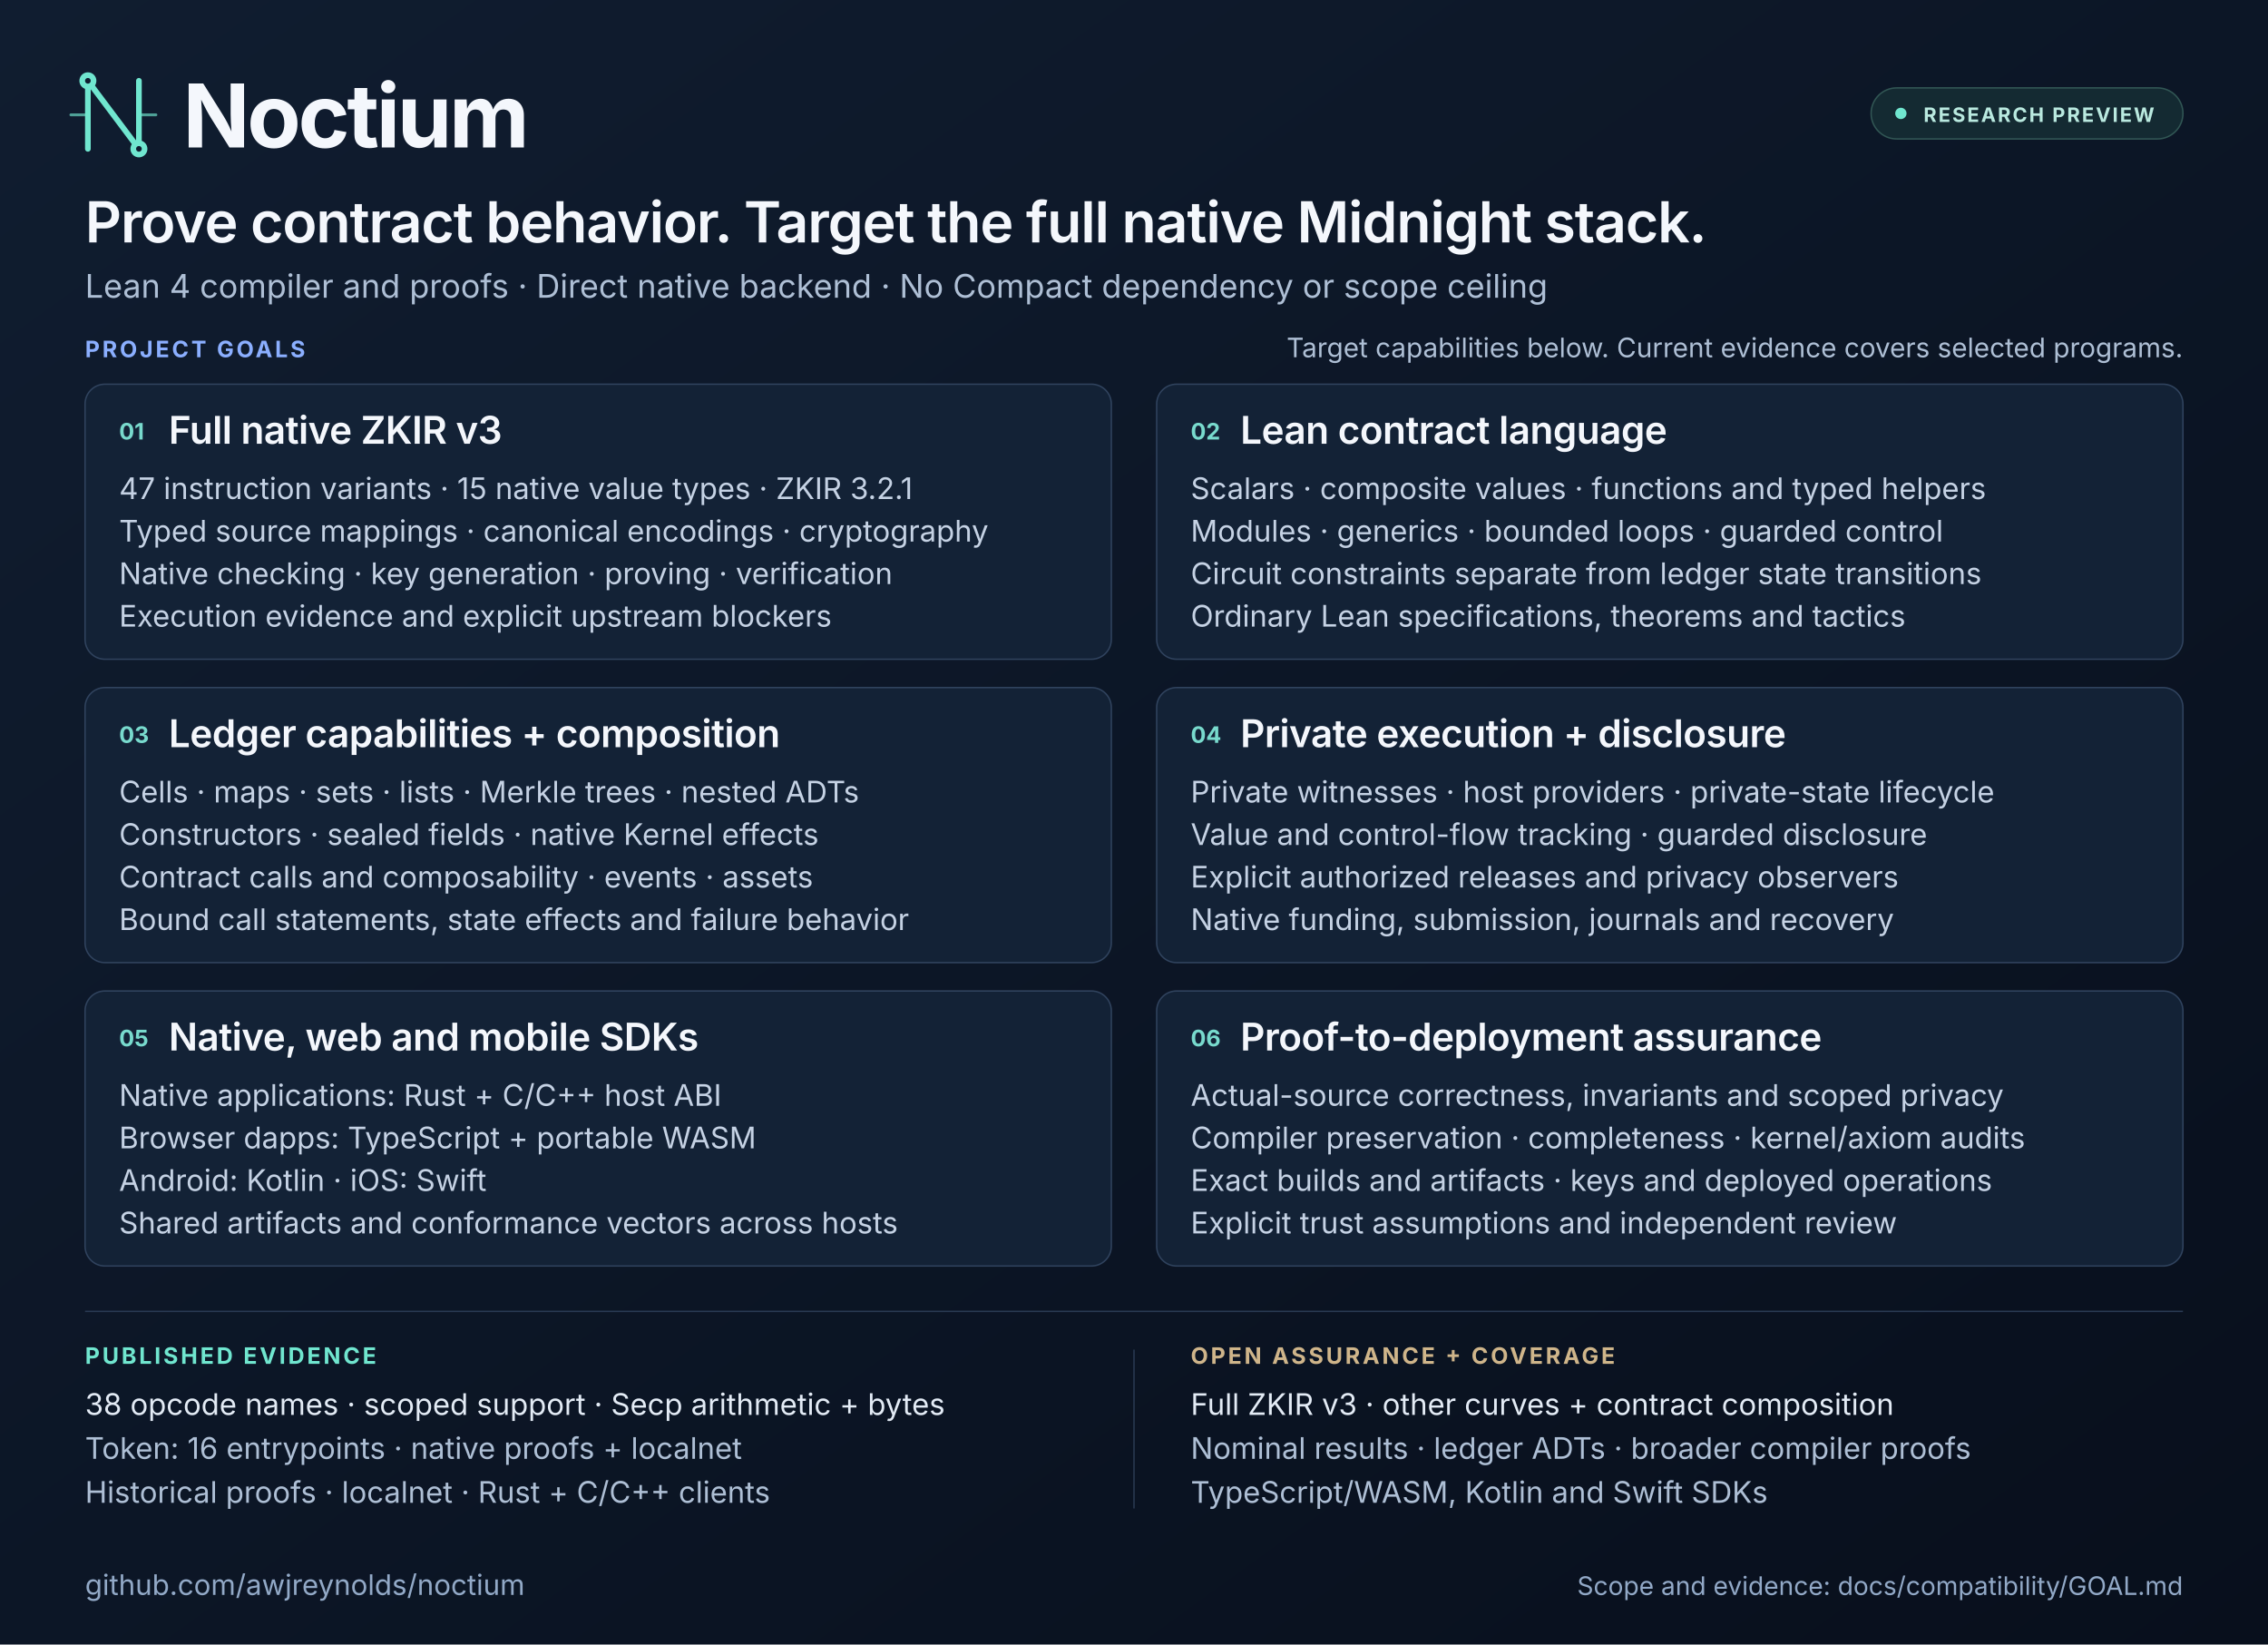
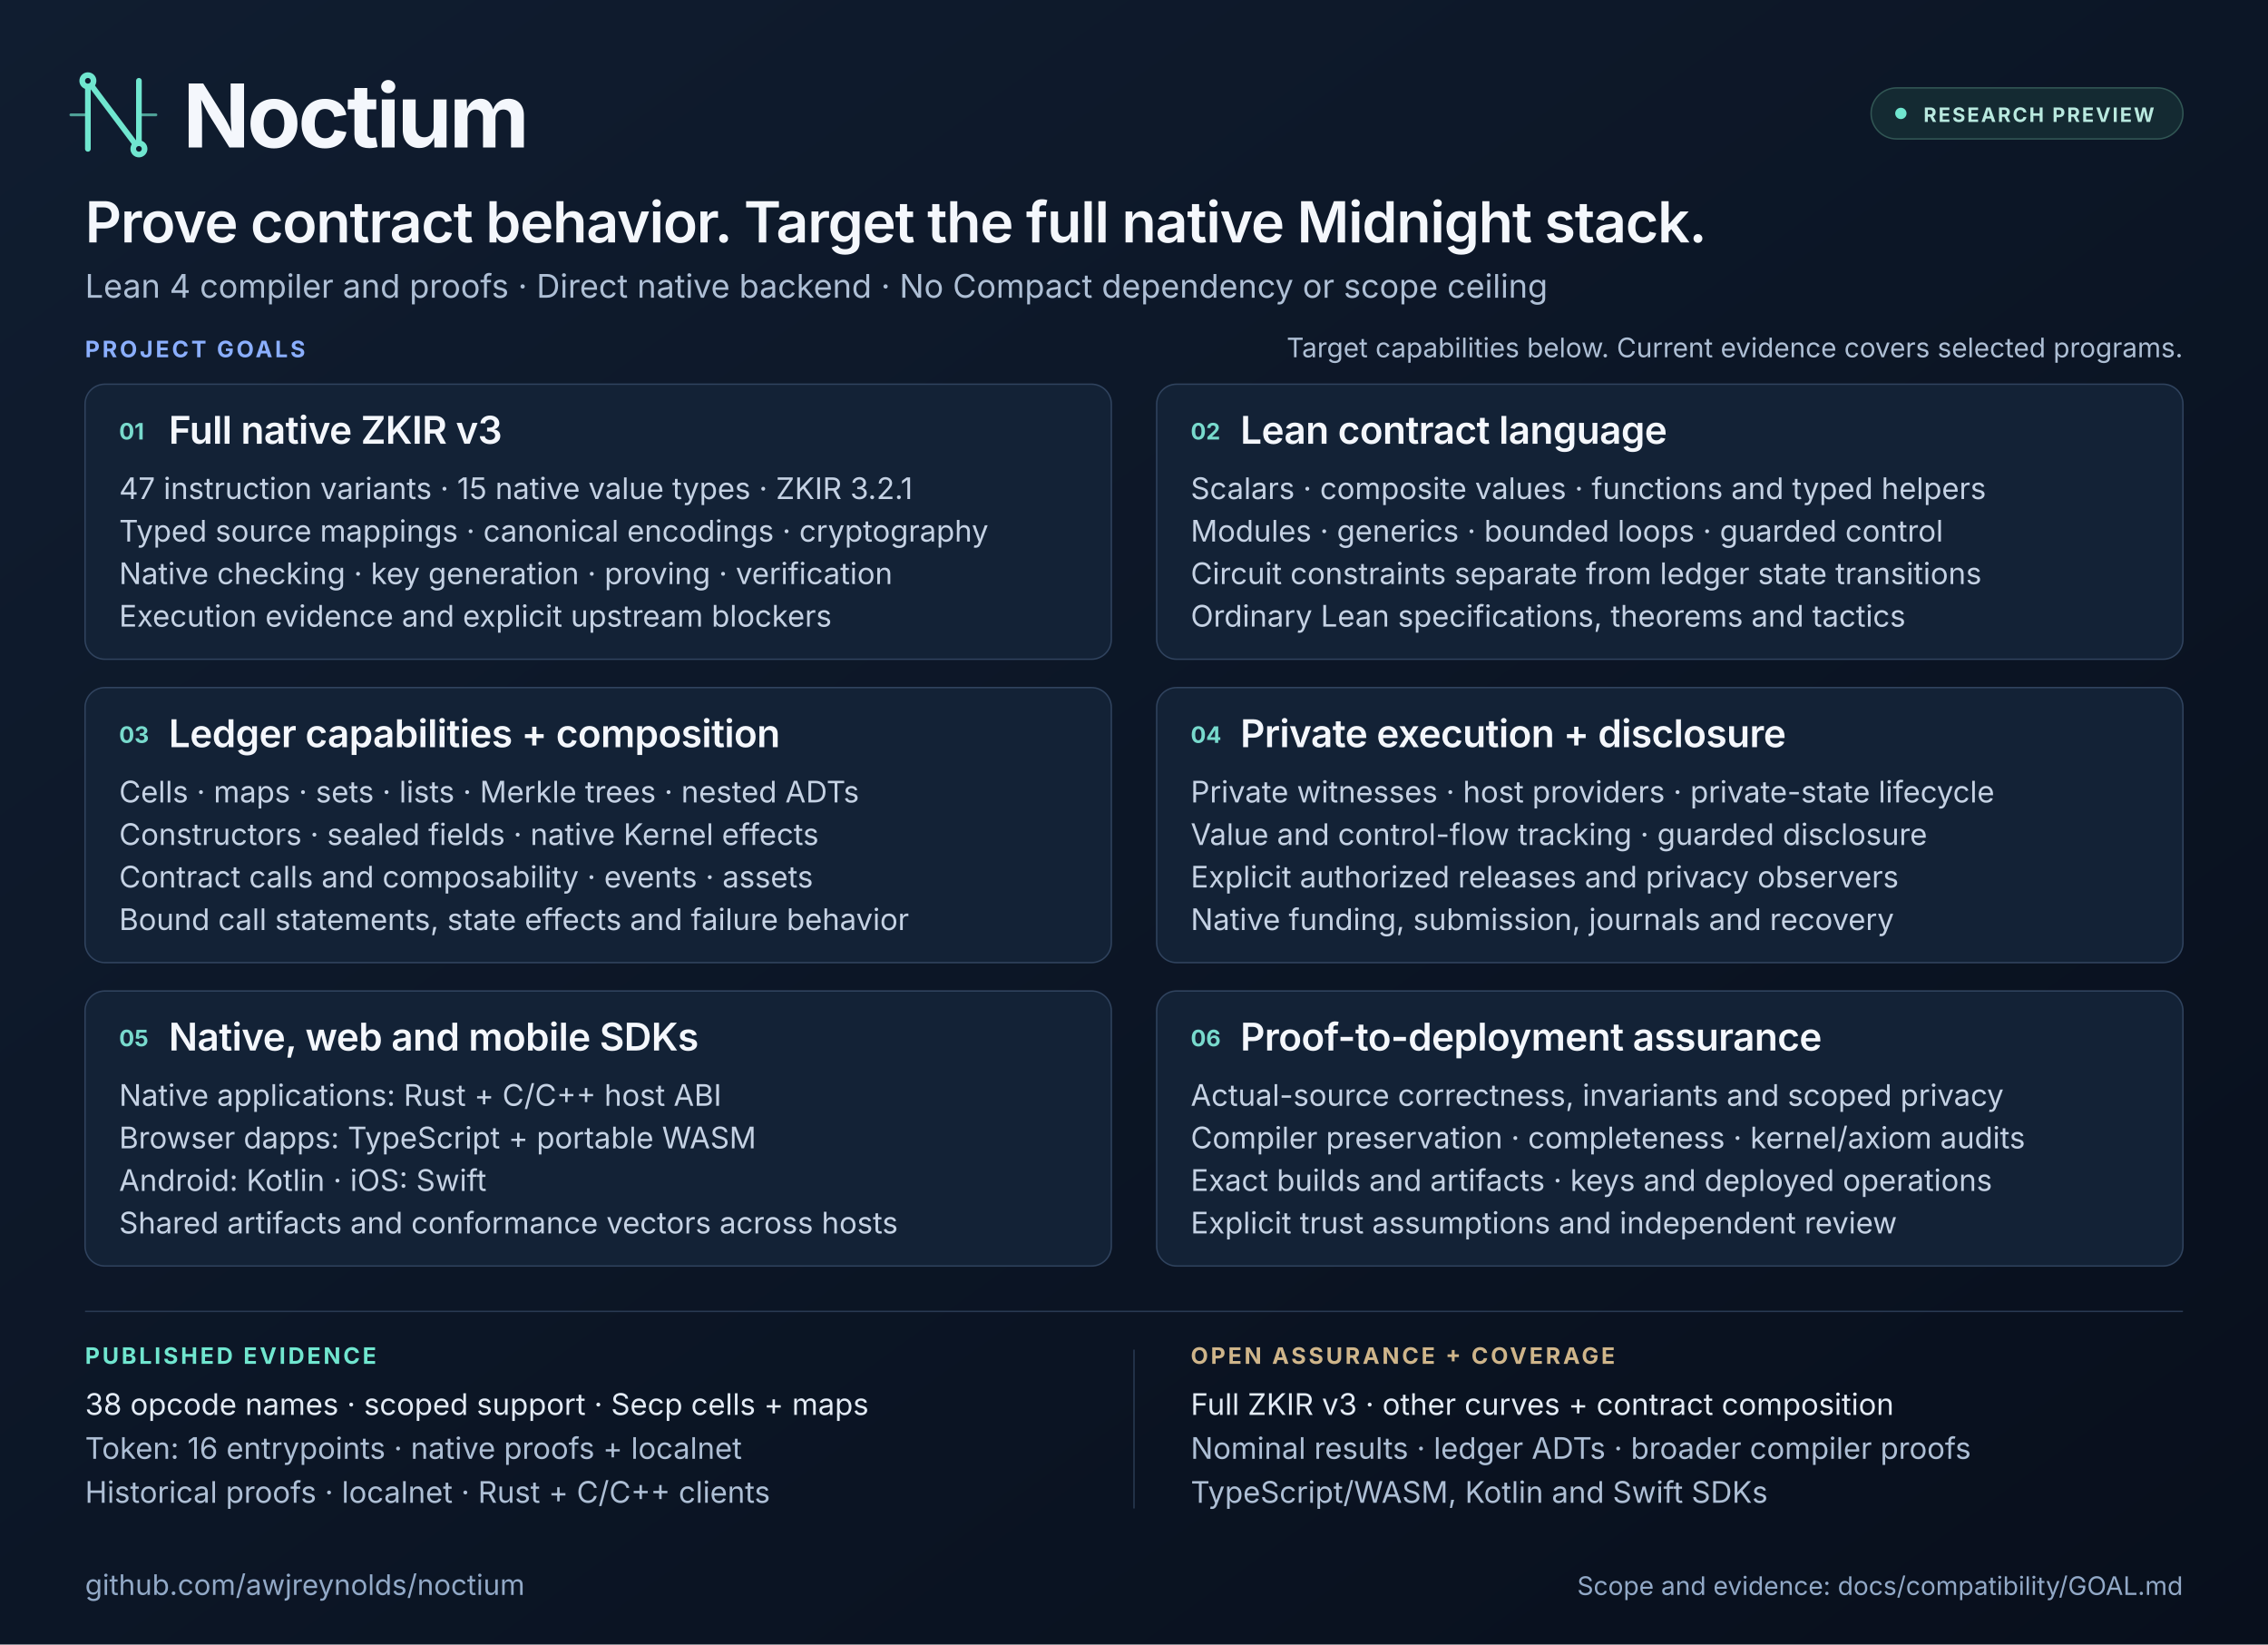
<svg xmlns="http://www.w3.org/2000/svg" width="1600" height="1160" viewBox="0 0 1600 1160" role="img" aria-labelledby="title description">
  <defs>
    <linearGradient id="background" x1="0" y1="0" x2="1" y2="1">
      <stop offset="0" stop-color="#101D30" />
      <stop offset="1" stop-color="#080F1C" />
    </linearGradient>
    <linearGradient id="accent" x1="0" y1="0" x2="1" y2="0">
      <stop offset="0" stop-color="#70E6CF" />
      <stop offset="1" stop-color="#8BAFFF" />
    </linearGradient>
  </defs>
  <rect width="1600" height="1160" fill="url(#background)" />
  <path d="M0 2H1600" stroke="url(#accent)" stroke-width="4" />
  <g stroke="#70E6CF" stroke-width="4" fill="none" stroke-linecap="round" stroke-linejoin="round">
    <path d="M62 105V57L98 105V57" />
    <path d="M50 81H62M98 81H110" stroke-width="2" opacity="0.65" />
    <circle cx="62" cy="57" r="4" fill="#101D30" />
    <circle cx="98" cy="105" r="4" fill="#101D30" />
  </g>
  <g font-family="Inter, Arial, Helvetica, sans-serif">
    <text x="129" y="104" fill="#F4F7FC" font-size="62" font-weight="700" letter-spacing="-2">Noctium</text>
    <rect x="1320" y="62" width="220" height="36" rx="18" fill="#142A32" stroke="#315654" />
    <circle cx="1341" cy="80" r="4" fill="#70E6CF" />
    <text x="1357" y="86" fill="#B9E9DF" font-size="14" font-weight="700" letter-spacing="1.3">RESEARCH PREVIEW</text>
    <text x="60" y="171" fill="#F4F7FC" font-size="40" font-weight="600" letter-spacing="-0.7">Prove contract behavior. Target the full native Midnight stack.</text>
    <text x="60" y="210" fill="#AEBFD5" font-size="23">Lean 4 compiler and proofs · Direct native backend · No Compact dependency or scope ceiling</text>
    <text x="60" y="252" fill="#8BAFFF" font-size="16" font-weight="700" letter-spacing="1.8">PROJECT GOALS</text>
    <text x="1540" y="252" fill="#AEBFD5" font-size="19" text-anchor="end">Target capabilities below. Current evidence covers selected programs.</text>
    <g fill="#132236" stroke="#30435E">
      <rect x="60" y="271" width="724" height="194" rx="14" />
      <rect x="816" y="271" width="724" height="194" rx="14" />
      <rect x="60" y="485" width="724" height="194" rx="14" />
      <rect x="816" y="485" width="724" height="194" rx="14" />
      <rect x="60" y="699" width="724" height="194" rx="14" />
      <rect x="816" y="699" width="724" height="194" rx="14" />
    </g>
    <g fill="#78DACD" font-size="16" font-weight="700">
      <text x="84" y="310">01</text>
      <text x="840" y="310">02</text>
      <text x="84" y="524">03</text>
      <text x="840" y="524">04</text>
      <text x="84" y="738">05</text>
      <text x="840" y="738">06</text>
    </g>
    <g fill="#F4F7FC" font-size="27" font-weight="600" letter-spacing="-0.3">
      <text x="119" y="313">Full native ZKIR v3</text>
      <text x="875" y="313">Lean contract language</text>
      <text x="119" y="527">Ledger capabilities + composition</text>
      <text x="875" y="527">Private execution + disclosure</text>
      <text x="119" y="741">Native, web and mobile SDKs</text>
      <text x="875" y="741">Proof-to-deployment assurance</text>
    </g>
    <g fill="#C5D2E4" font-size="21">
      <text x="84" y="352">47 instruction variants · 15 native value types · ZKIR 3.2.1</text>
      <text x="84" y="382">Typed source mappings · canonical encodings · cryptography</text>
      <text x="84" y="412">Native checking · key generation · proving · verification</text>
      <text x="84" y="442">Execution evidence and explicit upstream blockers</text>
      <text x="840" y="352">Scalars · composite values · functions and typed helpers</text>
      <text x="840" y="382">Modules · generics · bounded loops · guarded control</text>
      <text x="840" y="412">Circuit constraints separate from ledger state transitions</text>
      <text x="840" y="442">Ordinary Lean specifications, theorems and tactics</text>
      <text x="84" y="566">Cells · maps · sets · lists · Merkle trees · nested ADTs</text>
      <text x="84" y="596">Constructors · sealed fields · native Kernel effects</text>
      <text x="84" y="626">Contract calls and composability · events · assets</text>
      <text x="84" y="656">Bound call statements, state effects and failure behavior</text>
      <text x="840" y="566">Private witnesses · host providers · private-state lifecycle</text>
      <text x="840" y="596">Value and control-flow tracking · guarded disclosure</text>
      <text x="840" y="626">Explicit authorized releases and privacy observers</text>
      <text x="840" y="656">Native funding, submission, journals and recovery</text>
      <text x="84" y="780">Native applications: Rust + C/C++ host ABI</text>
      <text x="84" y="810">Browser dapps: TypeScript + portable WASM</text>
      <text x="84" y="840">Android: Kotlin · iOS: Swift</text>
      <text x="84" y="870">Shared artifacts and conformance vectors across hosts</text>
      <text x="840" y="780">Actual-source correctness, invariants and scoped privacy</text>
      <text x="840" y="810">Compiler preservation · completeness · kernel/axiom audits</text>
      <text x="840" y="840">Exact builds and artifacts · keys and deployed operations</text>
      <text x="840" y="870">Explicit trust assumptions and independent review</text>
    </g>
    <path d="M60 925H1540" stroke="#293A52" />
    <text x="60" y="962" fill="#70E6CF" font-size="16" font-weight="700" letter-spacing="1.8">PUBLISHED EVIDENCE</text>
-     <text x="60" y="998" fill="#E3EBF5" font-size="21">38 opcode names · scoped support · Secp arithmetic + bytes</text>
+     <text x="60" y="998" fill="#E3EBF5" font-size="21">38 opcode names · scoped support · Secp cells + maps</text>
    <text x="60" y="1029" fill="#AEBFD5" font-size="21">Token: 16 entrypoints · native proofs + localnet</text>
    <text x="60" y="1060" fill="#AEBFD5" font-size="21">Historical proofs · localnet · Rust + C/C++ clients</text>
    <path d="M800 952V1064" stroke="#293A52" />
    <text x="840" y="962" fill="#CFB58A" font-size="16" font-weight="700" letter-spacing="1.8">OPEN ASSURANCE + COVERAGE</text>
    <text x="840" y="998" fill="#E3EBF5" font-size="21">Full ZKIR v3 · other curves + contract composition</text>
    <text x="840" y="1029" fill="#AEBFD5" font-size="21">Nominal results · ledger ADTs · broader compiler proofs</text>
    <text x="840" y="1060" fill="#AEBFD5" font-size="21">TypeScript/WASM, Kotlin and Swift SDKs</text>
    <text x="60" y="1125" fill="#92A9C7" font-size="20">github.com/awjreynolds/noctium</text>
    <text x="1540" y="1125" fill="#92A9C7" font-size="18" text-anchor="end">Scope and evidence: docs/compatibility/GOAL.md</text>
  </g>
</svg>
